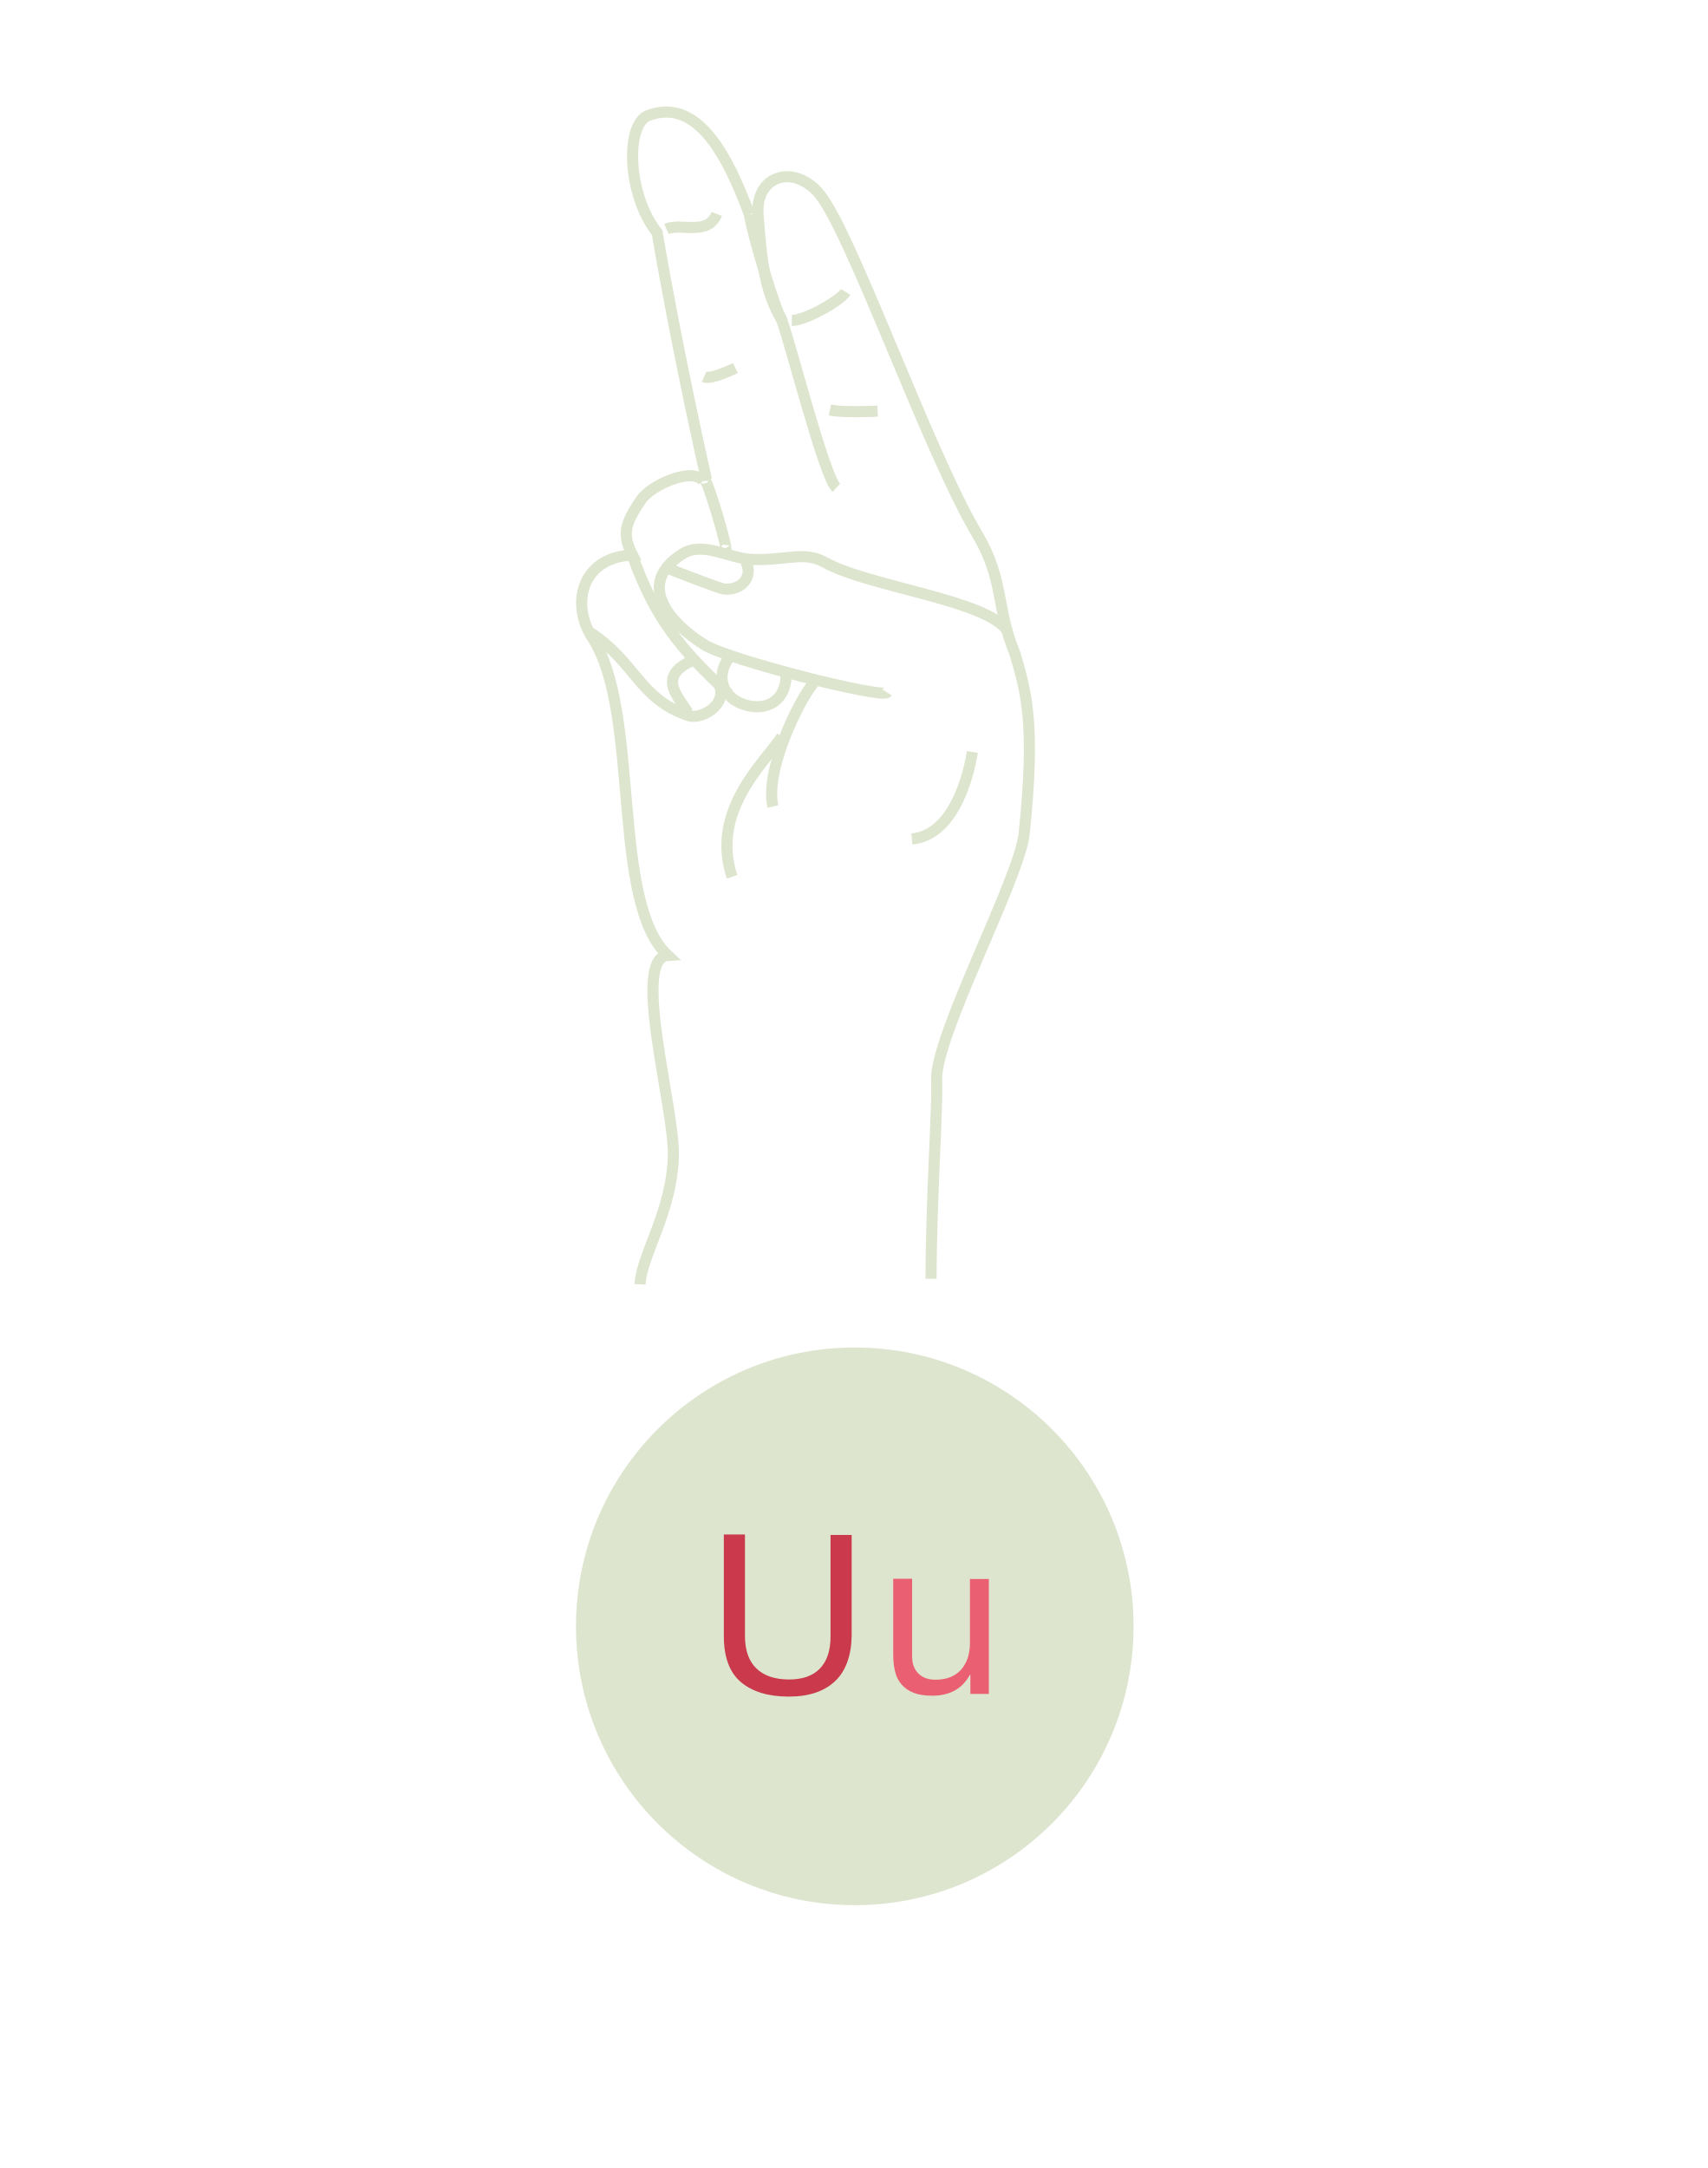
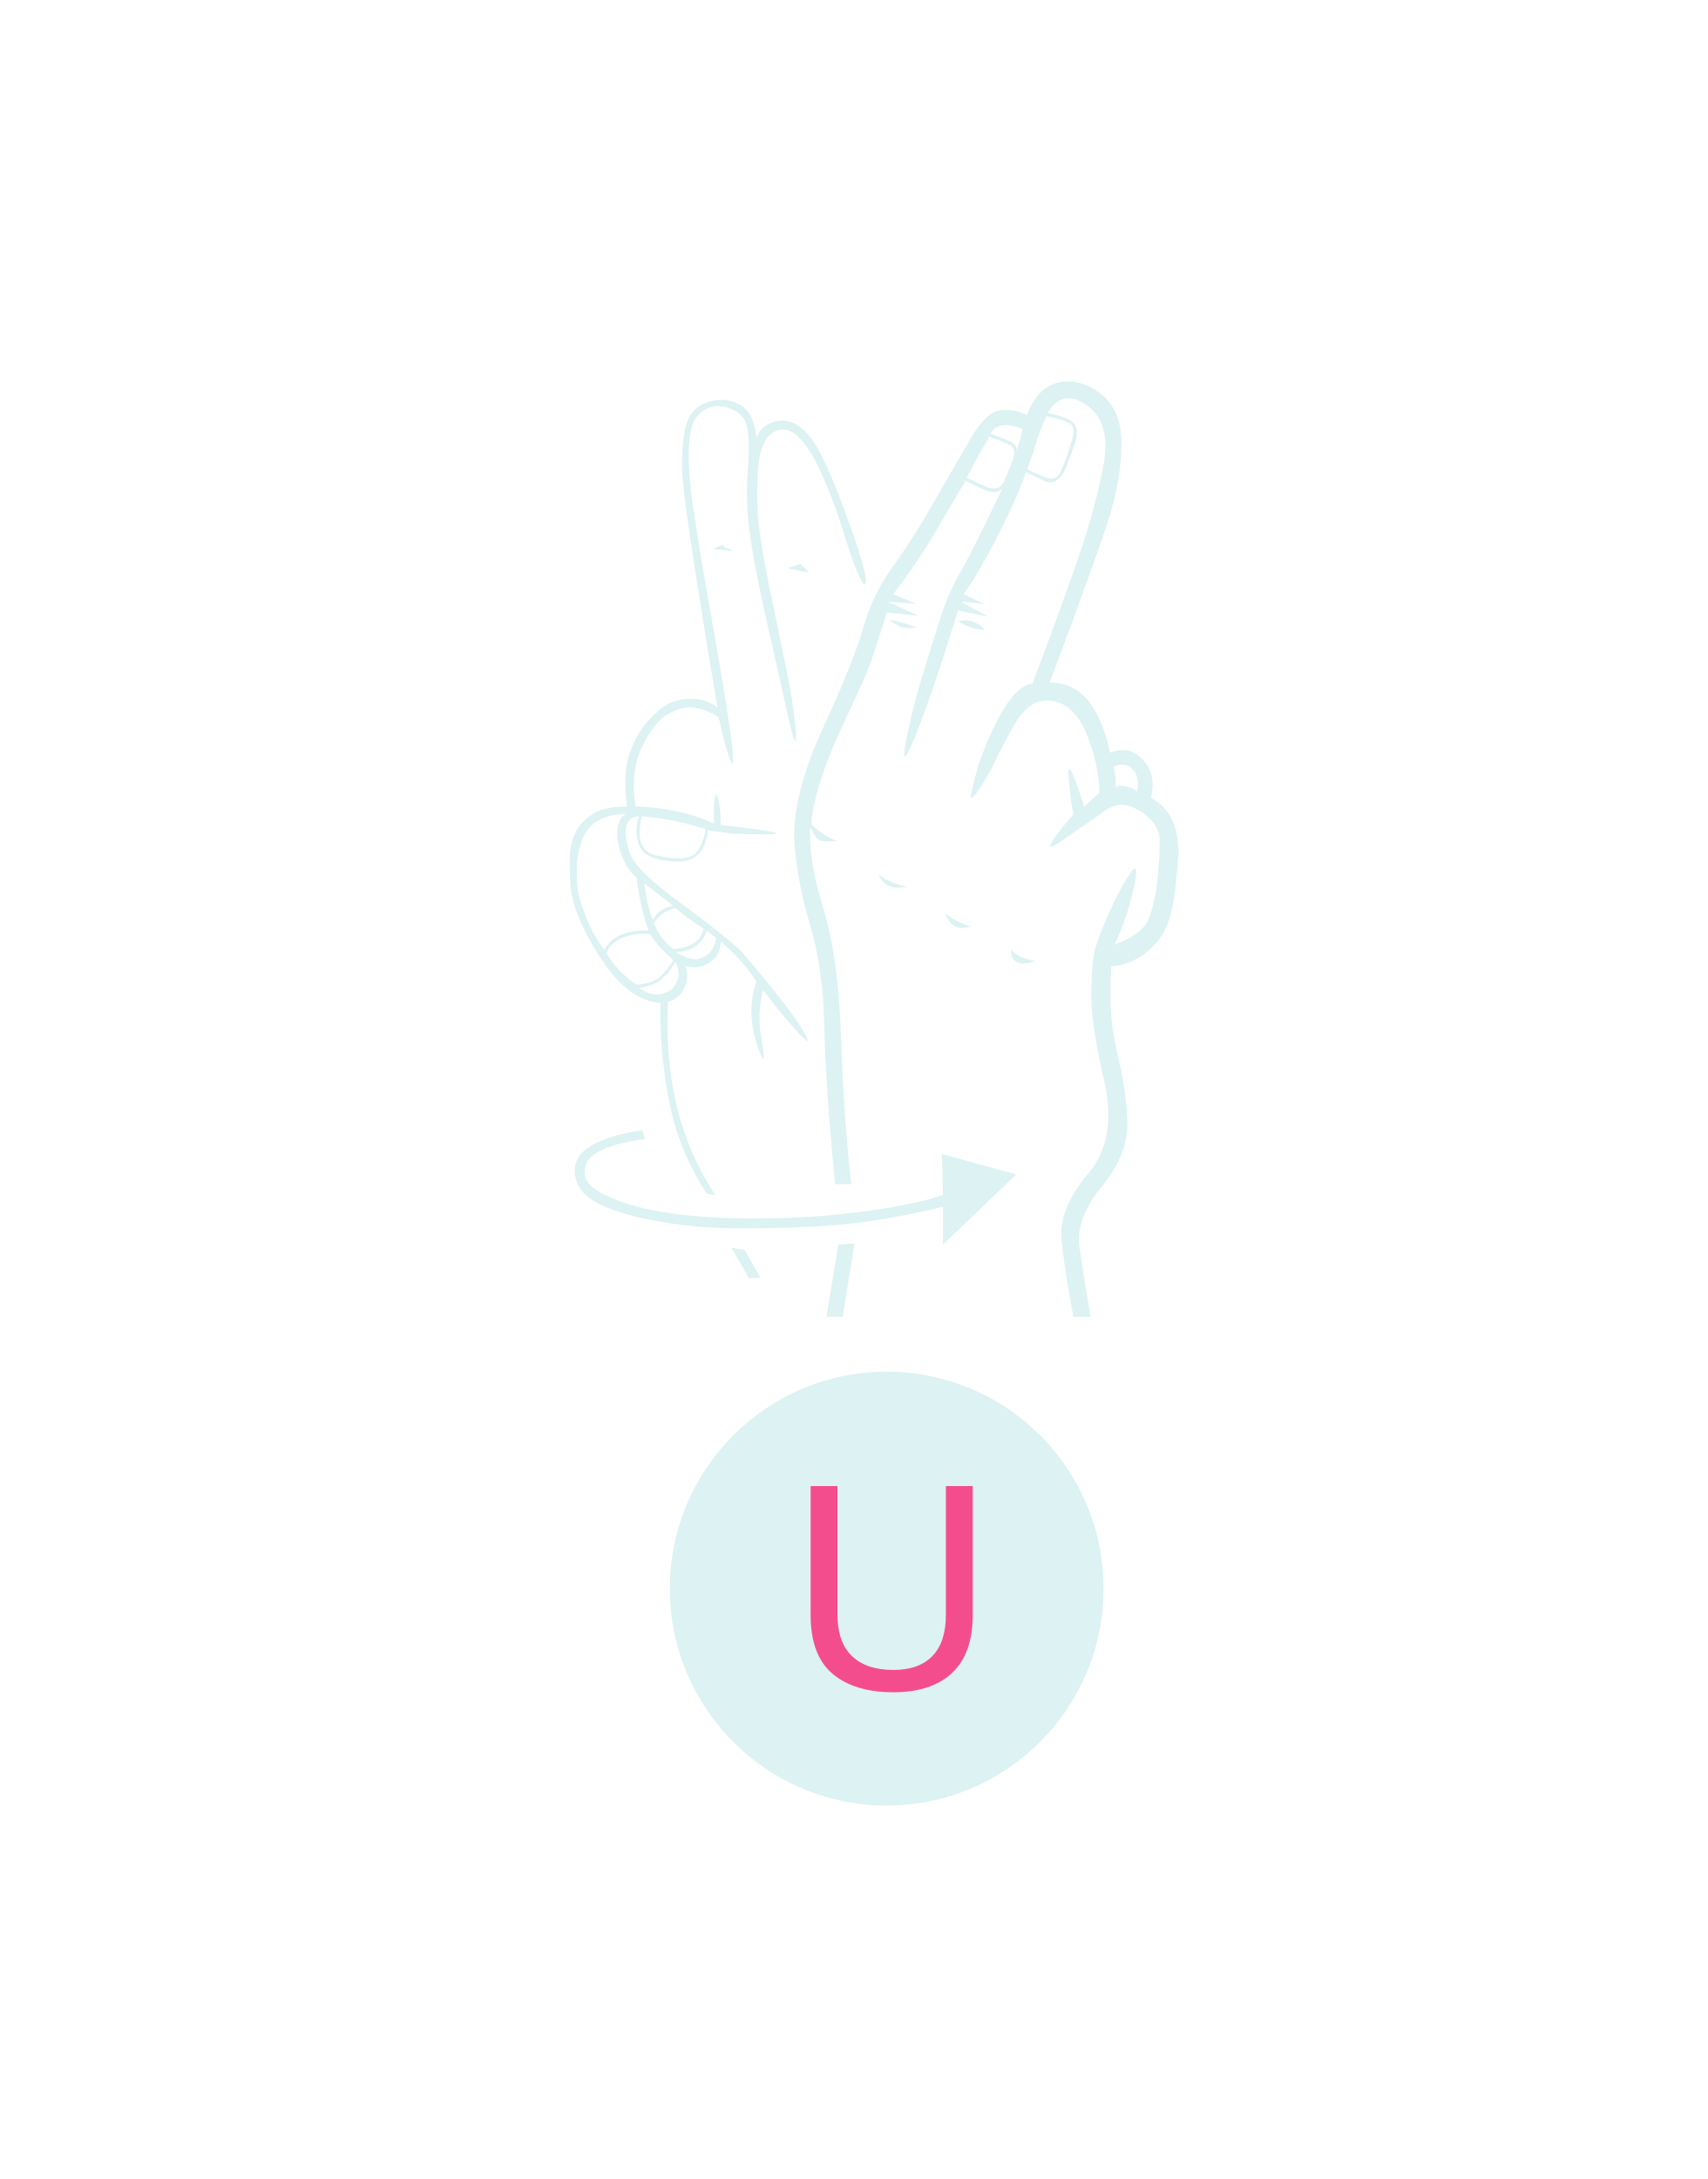
- <svg xmlns="http://www.w3.org/2000/svg" version="1.1" viewBox="0 0 768 975" enable-background="new 0 0 768 975" xml:space="preserve">
-   <circle fill="#DDE5CE" cx="384.5" cy="731.4" r="125.4" />
-   <path fill="#CB394D" d="M375.6 756.1c-4.9 4.6-11.8 6.9-20.8 6.9 -9.2 0-16.4-2.2-21.5-6.5 -5.2-4.4-7.7-11.3-7.7-20.8v-45.6h9.5v45.6c0 6.4 1.7 11.3 5.1 14.6s8.3 5 14.7 5c6.1 0 10.7-1.6 13.9-4.9 3.2-3.3 4.8-8.1 4.8-14.5v-45.6h9.5v45.6C382.9 744.7 380.4 751.6 375.6 756.1z" />
-   <path fill="#EA5F72" d="M436.5 761.4v-8.2h-0.2c-1.8 3.2-4.1 5.6-6.9 7.1 -2.8 1.5-6.1 2.3-9.9 2.3 -3.4 0-6.2-0.4-8.5-1.3 -2.3-0.9-4.1-2.2-5.5-3.8 -1.4-1.7-2.4-3.6-2.9-5.9 -0.6-2.3-0.8-4.9-0.8-7.6v-34h8.5v35c0 3.2 0.9 5.7 2.8 7.6 1.9 1.9 4.4 2.8 7.7 2.8 2.6 0 4.9-0.4 6.8-1.2 1.9-0.8 3.5-1.9 4.8-3.4 1.3-1.5 2.2-3.2 2.9-5.1 0.6-2 1-4.1 1-6.4v-29.2h8.5v51.7H436.5z" />
-   <path fill="none" stroke="#DDE5CE" stroke-width="5" stroke-miterlimit="10" d="M316.3 216.3c-5.2-6.6-23.6 2.2-27.8 8.3 -6.9 10.2-9.1 15.2-4 25 -23.6 1.1-27.6 22.7-18 37.3 21.8 33.4 8 118.8 33.9 142.8 -16.6 1.1 3 68.6 2.5 90 -0.6 25.2-14.3 44.6-15 57.9" />
-   <path fill="none" stroke="#DDE5CE" stroke-width="5" stroke-miterlimit="10" d="M337.1 96.4c-9.7-26.1-23.2-52.7-45.4-44.5 -10.6 3.9-9.5 36 3.9 52.7 9.1 53.7 22.2 111.2 22.2 111.2" />
-   <path fill="none" stroke="#DDE5CE" stroke-width="5" stroke-miterlimit="10" d="M418.8 575.1c0.1-37.3 3.1-78 2.5-89 -1-19.8 37.3-91 39.4-111.2 5.1-48.9 1.1-63.2-4.2-81.1 -8.5-20.5-4.7-32.9-16.9-53.5 -22.6-37.9-57.6-138.7-71.8-154 -11.7-12.6-28.1-6.9-26.8 10.3 1.5 20.8 3.1 34.6 10.5 47" />
-   <path fill="none" stroke="#DDE5CE" stroke-width="5" stroke-miterlimit="10" d="M299.8 103c6.3-2.9 18.7 3.3 22.6-6.8" />
-   <path fill="none" stroke="#DDE5CE" stroke-width="5" stroke-miterlimit="10" d="M284.4 249.6c10.1 28.4 21.7 42.3 43.4 62.5" />
-   <path fill="none" stroke="#DDE5CE" stroke-width="5" stroke-miterlimit="10" d="M264.8 284c21.2 13.5 22.2 30 44.8 37.8 5.7 2 17.6-4.6 14-13.7" />
-   <path fill="none" stroke="#DDE5CE" stroke-width="5" stroke-miterlimit="10" d="M312.4 296.6c-16.6 7.2-8.5 15.3-2.9 23.9" />
-   <path fill="none" stroke="#DDE5CE" stroke-width="5" stroke-miterlimit="10" d="M437.4 338.2c-2.4 14.7-9.9 37.5-27.2 39.1" />
-   <path fill="none" stroke="#DDE5CE" stroke-width="5" stroke-miterlimit="10" d="M366 307.1c-7 8.3-22.1 39.8-18.3 55.6" />
-   <path fill="none" stroke="#DDE5CE" stroke-width="5" stroke-miterlimit="10" d="M351.7 331.3c-7.7 11.6-32.3 33.2-22.4 63" />
-   <path fill="none" stroke="#DDE5CE" stroke-width="5" stroke-miterlimit="10" d="M337.1 96.4c1.8 11.3 12.2 44.4 14.4 47.1 4.3 11.6 19.2 70.8 24.7 75.9" />
-   <path fill="none" stroke="#DDE5CE" stroke-width="5" stroke-miterlimit="10" d="M326.1 246.6c2.9 5.1-10-39.2-9.8-30.3" />
-   <path fill="none" stroke="#DDE5CE" stroke-width="5" stroke-miterlimit="10" d="M327.6 296.2c-6.2 9.1-1.7 18.7 8.7 21.1 10.5 2.5 17.7-4 17.3-14.5" />
-   <path fill="none" stroke="#DDE5CE" stroke-width="5" stroke-miterlimit="10" d="M399 311.4c-1.9 2.9-70.7-14.4-82.1-21.4 -15.4-9.6-31.4-27.4-9.9-40.9 9.4-5.9 21.1 2.2 31.4 2.5 15.8 0.5 23.2-3.9 32.6 1.3 19.9 11.1 74.1 17.1 82.3 31.1" />
-   <path fill="none" stroke="#DDE5CE" stroke-width="5" stroke-miterlimit="10" d="M400.3 321.1" />
-   <path fill="none" stroke="#DDE5CE" stroke-width="5" stroke-miterlimit="10" d="M299.8 255.2c1.6 1 24 9.5 25.8 9.7 8.3 0.8 13.4-6 9.8-12.3" />
-   <path fill="none" stroke="#DDE5CE" stroke-width="5" stroke-miterlimit="10" d="M316.7 169.5c3.3 1.4 14.1-4 14.1-4" />
-   <path fill="none" stroke="#DDE5CE" stroke-width="5" stroke-miterlimit="10" d="M355.6 137.5" />
-   <path fill="none" stroke="#DDE5CE" stroke-width="5" stroke-miterlimit="10" d="M356.2 144.1c6.2 0 21.7-8.8 24.2-12.8" />
-   <path fill="none" stroke="#DDE5CE" stroke-width="5" stroke-miterlimit="10" d="M373.3 184.4c6.1 1.3 21.5 0.5 21.5 0.5" />
+ <svg xmlns="http://www.w3.org/2000/svg" version="1.1" id="Layer_1" viewBox="0 -275 768 980" enable-background="new 0 -275 768 980" xml:space="preserve">
+   <circle fill="#DDF2F2" cx="398.867" cy="439.479" r="97.562" />
+   <polyline fill="none" points="235.93,324.557 235.93,-115.292 662.844,-115.292 662.844,324.557 " />
+   <g enable-background="new    ">
+     <path fill="#DDF2F2" d="M329.077,99.917c-6.792-0.968-10.354-1.456-10.672-1.456c-0.97,9.704-5.746,14.395-14.312,14.068   c-8.574-0.318-13.91-2.426-16.009-6.307c-2.107-3.88-2.35-8.563-0.728-14.067c-2.592,0-4.366,1.212-5.336,3.638   c-0.971,2.426-0.652,6.472,0.97,12.128c1.614,5.662,10.346,14.152,26.196,25.468c10.992,8.088,19.08,14.553,24.256,19.404   c15.198,17.792,24.658,30.002,28.38,36.626c3.714,6.632,0.728,4.292-8.974-7.034l-9.704-12.128   c-1.622,7.444-1.94,13.91-0.971,19.406c1.94,11.642,1.774,14.476-0.485,8.488c-2.267-5.98-3.48-11.559-3.639-16.736   c-0.166-5.17,0.562-10.188,2.185-15.04c-4.208-6.464-9.544-12.448-16.01-17.95c0,3.88-1.538,6.958-4.608,9.216   c-3.078,2.269-6.876,2.912-11.4,1.942c1.288,2.91,1.213,6.063-0.241,9.458c-1.456,3.396-3.964,5.58-7.521,6.548   c-1.622,34.286,5.496,63.235,21.346,86.836l-3.882-0.482c-8.731-13.584-14.478-27.971-17.222-43.176   c-2.752-15.2-3.964-29.426-3.638-42.692c-9.702-0.645-18.761-7.521-27.166-20.62c-8.414-13.098-12.856-24.088-13.341-32.988   c-0.485-8.89-0.325-14.872,0.486-17.95c0.802-3.069,1.94-5.653,3.396-7.762c1.456-2.1,3.714-4.124,6.792-6.063   c3.069-1.942,8.004-2.91,14.796-2.91c-1.296-10.022-0.895-18.026,1.212-24.015c2.1-5.981,5.01-10.991,8.731-15.04   c3.715-4.042,7.034-6.623,9.946-7.764c2.912-1.128,5.822-1.698,8.732-1.698c2.909,0,5.336,0.41,7.275,1.212   c1.94,0.811,3.557,1.698,4.853,2.668c-10.672-63.065-16.008-99.123-16.008-108.184c0-9.05,0.802-15.842,2.424-20.376   c1.615-4.526,4.928-7.52,9.945-8.974c5.011-1.456,9.62-0.971,13.826,1.456c4.2,2.426,6.624,7.359,7.278,14.796   c1.614-4.2,4.852-6.708,9.702-7.521c4.852-0.804,9.46,1.296,13.826,6.307c4.365,5.018,10.021,17.062,16.979,36.142   c6.952,19.086,9.778,29.35,8.49,30.806c-1.296,1.456-4.853-7.193-10.672-25.954c-9.384-28.781-18.034-43.252-25.956-43.418   c-7.928-0.159-11.884,8.004-11.884,24.5c-0.326,6.792,0,13.826,0.97,21.103c0.97,7.278,2.502,16.01,4.607,26.198   c2.101,10.188,4.442,21.512,7.036,33.958c2.584,12.454,4.124,22.481,4.608,30.077c0.486,7.604-0.652,5.337-3.396-6.791   c-2.752-12.127-6.063-26.841-9.945-44.146c-3.881-17.296-6.391-30.638-7.521-40.021c-1.138-9.377-1.38-17.866-0.728-25.469   c0.644-7.596,0.644-13.985,0-19.164c-0.652-5.17-3.723-8.565-9.219-10.188c-5.502-1.614-10.111-0.16-13.825,4.366   c-3.723,4.533-4.45,16.493-2.183,35.899c1.614,11,2.91,19.406,3.88,25.227c0.971,5.821,1.94,11.483,2.91,16.979   c0.97,5.502,2.101,11.886,3.396,19.164c1.288,7.278,3.069,17.874,5.336,31.776c1.616,10.029,2.584,17.062,2.912,21.104   c0.317,4.046,0.241,5.904-0.244,5.578c-0.484-0.318-1.296-2.426-2.425-6.306c-1.138-3.88-2.35-8.732-3.638-14.553   c-4.208-2.586-8.088-4.042-11.644-4.367c-3.562-0.318-7.36,0.728-11.4,3.153c-4.048,2.426-7.846,7.276-11.4,14.553   c-3.562,7.277-4.533,16.252-2.911,26.926c5.821,0,12.044,0.726,18.678,2.182c6.624,1.458,12.204,3.32,16.738,5.58   c-0.326-5.496-0.244-9.376,0.241-11.642c0.486-2.261,1.047-1.858,1.698,1.212c0.645,3.076,0.97,6.714,0.97,10.914   C355.919,99.597,357.533,100.887,329.077,99.917z M457.153,253.217l-32.99,31.533v-16.977c-17.79,4.199-33.156,6.867-46.086,8.004   c-12.939,1.129-27.978,1.697-45.118,1.697c-17.146,0-33.155-1.863-48.027-5.578c-14.881-3.721-23.37-8.814-25.471-15.281   c-2.105-6.475-0.483-11.561,4.853-15.283c5.336-3.713,13.5-6.381,24.5-8.004l1.456,3.879c-9.384,1.297-16.418,3.238-21.103,5.822   c-4.691,2.586-6.716,6.139-6.063,10.674c0.644,4.525,6.952,8.73,18.92,12.613c11.962,3.881,27.896,6.062,47.786,6.549   c19.89,0.482,38.567-0.41,56.031-2.668c17.465-2.268,30.238-4.854,38.326-7.764L423.682,244L457.153,253.217z M259.705,123.688   c0.318,3.235,1.532,7.604,3.639,13.1c2.1,5.502,4.926,10.672,8.489,15.523c1.94-3.554,4.769-5.979,8.49-7.277   c3.714-1.29,7.521-1.774,11.4-1.456c-2.593-7.437-4.366-15.358-5.336-23.772c-4.532-3.88-7.444-9.861-8.732-17.949   c-0.326-5.496,0.97-9.051,3.88-10.675c-7.762,0-13.424,2.269-16.978,6.792C260.35,103.479,258.735,112.045,259.705,123.688z    M302.881,156.675c-2.266-1.939-3.88-3.394-4.85-4.366c-0.97-0.97-2.912-3.396-5.822-7.277c-4.85-0.318-9.058,0.326-12.613,1.941   c-3.562,1.622-5.822,3.881-6.792,6.792c3.554,5.822,8.079,10.515,13.584,14.068c4.852-0.318,8.405-1.532,10.672-3.638   C299.319,162.095,301.26,159.587,302.881,156.675z M303.852,157.647c-2.267,3.881-4.692,6.717-7.278,8.49   c-2.592,1.782-5.662,2.834-9.216,3.152c2.258,1.624,4.607,2.594,7.034,2.912c2.426,0.326,5.094-0.486,8.004-2.426   C305.625,165.895,306.111,161.854,303.852,157.647z M317.436,97.977c-9.704-3.229-19.246-5.17-28.624-5.821   c-2.592,10.029-0.568,15.85,6.063,17.464c6.624,1.624,11.719,1.866,15.282,0.728C313.713,109.217,316.14,105.093,317.436,97.977z    M302.881,132.419l-13.098-10.188c0.97,7.117,2.258,12.613,3.88,16.493C295.605,135.171,298.673,133.074,302.881,132.419z    M316.465,142.608c-4.208-2.584-8.414-5.654-12.613-9.217c-2.267,0.652-4.124,1.456-5.58,2.427   c-1.456,0.97-2.834,2.426-4.124,4.365c1.939,4.853,4.85,8.732,8.731,11.645C310.961,151.181,315.493,148.112,316.465,142.608z    M303.852,153.282c4.199,2.266,7.277,3.319,9.218,3.151c1.94-0.157,3.714-0.886,5.336-2.182c1.614-1.29,2.912-3.714,3.88-7.278   l-4.366-3.396c-0.97,2.91-2.508,5.178-4.607,6.792C311.203,151.994,308.051,152.963,303.852,153.282z M325.197-30.096   c-0.326,0.651,0.318,1.212,1.94,1.697c1.613,0.484,2.426,0.895,2.426,1.212c-2.912-0.317-5.822-0.644-8.732-0.97L325.197-30.096z    M342.178,299.789h-5.336l-7.763-13.584l5.822,0.971L342.178,299.789z M364.007-17.485l-9.703-1.939l5.821-1.94   C361.415-20.069,362.711-18.773,364.007-17.485z M357.215,101.372c0-13.9,4.442-30.479,13.341-49.725   c8.892-19.237,14.796-33.957,17.708-44.146s7.352-19.406,13.34-27.652c5.981-8.248,12.204-18.025,18.678-29.35   c6.466-11.318,11.886-20.694,16.252-28.138c4.366-7.437,8.49-11.643,12.372-12.614c3.88-0.97,8.248-0.318,13.098,1.94   c2.912-8.08,7.521-12.933,13.826-14.555c6.307-1.614,12.69,0,19.164,4.853c6.466,4.852,9.62,12.613,9.46,23.286   c-0.166,10.672-2.107,21.832-5.822,33.474C494.909-29.611,486.094-5.189,472.191,32c7.11,0,12.855,2.668,17.222,8.006   c4.366,5.336,7.679,13.183,9.946,23.528c5.822-2.258,10.748-1.212,14.796,3.154c4.042,4.365,5.255,10.111,3.638,17.222   c9.051,4.85,13.098,14.149,12.129,27.894c-0.971,13.75-2.512,23.286-4.609,28.624c-2.109,5.336-5.504,9.786-10.189,13.34   c-4.691,3.562-9.786,5.505-15.281,5.822c-0.971,14.878-0.084,27.818,2.668,38.811c2.744,10.997,4.281,21.346,4.607,31.045   c0.318,9.703-3.479,19.406-11.399,29.107c-7.929,9.705-11.324,18.678-10.188,26.926c1.128,8.246,2.828,18.838,5.094,31.775h-7.762   c-2.592-13.582-4.366-25.064-5.336-34.443c-0.97-9.385,2.986-19.33,11.886-29.836c8.893-10.506,11.318-24.498,7.278-41.961   c-4.048-17.464-5.988-30.722-5.822-39.782c0.16-9.05,0.729-15.441,1.698-19.161c0.97-3.714,3.07-9.219,6.306-16.494   c3.23-7.278,6.382-13.177,9.46-17.708c3.07-4.526,3.555-2.101,1.456,7.275c-2.105,9.385-4.934,17.633-8.49,24.742   c8.732-3.228,13.986-7.354,15.766-12.372c1.777-5.01,2.988-10.748,3.639-17.22c0.645-6.466,0.971-12.206,0.971-17.222   c0-5.013-2.836-9.376-8.49-13.101c-5.662-3.712-10.84-3.956-15.524-0.726c-4.692,3.235-11.324,7.846-19.89,13.826   c-8.572,5.987-6.876,2.023,5.094-11.887c-0.97-4.525-1.698-10.264-2.184-17.22c-0.486-6.952,1.857-2.344,7.033,13.826l6.792-6.307   c0-7.764-1.781-16.252-5.336-25.47c-3.563-9.216-8.731-14.468-15.523-15.766c-6.792-1.29-12.614,2.35-17.464,10.916   c-4.853,8.572-8.248,15.122-10.188,19.646c-3.88,6.792-6.474,10.84-7.762,12.128c-1.296,1.294-1.782,1.137-1.456-0.485   c0.318-1.614,0.886-4.04,1.698-7.276c0.804-3.229,1.531-5.822,2.182-7.764c8.408-22.632,16.328-34.278,23.772-34.929   c9.05-23.932,16.084-43.252,21.104-57.974c5.01-14.712,8.648-28.296,10.916-40.75c2.258-12.446-0.242-21.262-7.52-26.439   c-7.276-5.169-13.183-4.04-17.709,3.396c6.467,1.296,10.507,2.994,12.129,5.094c1.615,2.108,1.455,5.58-0.484,10.431l-2.426,6.792   c-2.912,8.088-6.792,10.672-11.645,7.762l-7.275-3.396c-2.912,8.414-7.444,18.519-13.584,30.32   c-6.148,11.811-11,19.975-14.555,24.5l9.219,4.366l-10.188-0.97l12.128,6.792l-13.584-2.912   c-7.118,23.288-13.266,41.478-18.434,54.578c-5.179,13.098-6.876,14.796-5.095,5.094c1.774-9.704,4.282-19.806,7.521-30.32   c3.228-10.506,5.979-19.322,8.248-26.439c2.258-7.112,5.252-13.902,8.974-20.376c3.714-6.467,9.946-18.92,18.679-37.354   c-1.94,1.94-4.692,2.108-8.248,0.486l-8.248-3.882c-2.593,4.207-6.792,11.325-12.614,21.346   c-5.822,10.03-12.454,19.89-19.89,29.592l10.188,4.366l-12.614-0.97l13.584,6.306l-14.069-1.456   c-2.91,9.058-5.095,15.85-6.549,20.376c-1.455,4.534-5.094,12.94-10.916,25.228c-5.821,12.295-9.943,22.314-12.369,30.076   c-2.427,7.765-3.807,14.236-4.124,19.406c2.911,3.236,6.792,5.82,11.644,7.762c-4.534,0.326-7.36,0.084-8.49-0.728   c-1.136-0.802-2.35-2.668-3.638-5.578c-0.652,9.704,1.29,21.83,5.822,36.384c4.525,14.552,7.193,33.958,8.004,58.214   c0.804,24.256,2.342,46.254,4.609,65.977h-7.277c-2.91-30.395-4.534-54.167-4.853-71.313c-0.326-17.138-2.508-32.42-6.548-45.844   C360.201,127.007,357.861,113.986,357.215,101.372z M384.383,284.266l-5.336,32.988h-7.277l5.336-32.504L384.383,284.266z    M395.056,118.351c4.199,2.91,8.565,4.692,13.098,5.337C402.007,125.311,397.642,123.53,395.056,118.351z M412.521,7.257   c-3.88,0.326-6.475,0.166-7.762-0.485c-1.297-0.645-2.91-1.614-4.851-2.91C402.165,3.862,406.373,5,412.521,7.257z    M436.777,141.637c-5.502,1.942-9.384,0-11.643-5.819C429.016,138.727,432.896,140.667,436.777,141.637z M443.083,8.227   c-2.266,0-4.366-0.317-6.306-0.968c-1.94-0.644-3.88-1.616-5.822-2.912C435.808,3.377,439.848,4.671,443.083,8.227z    M455.697-68.422c0.97-3.23,0.562-5.336-1.212-6.306c-1.782-0.971-4.935-2.259-9.46-3.881c-3.236,5.502-6.632,11.643-10.188,18.435   c3.88,1.939,6.624,3.235,8.248,3.88c4.2,1.939,7.11,1.138,8.732-2.426L455.697-68.422z M460.063-82.006   c-7.118-2.91-11.968-2.258-14.554,1.939l7.277,2.912c3.555,1.296,5.01,3.078,4.366,5.336   C458.441-75.701,459.411-79.094,460.063-82.006z M465.885,157.164c-7.443,2.592-11.157,0.81-11.157-5.336   C456.985,154.738,460.707,156.517,465.885,157.164z M481.894-76.184c1.29-3.557,1.372-6.064,0.242-7.521   c-1.137-1.456-4.935-2.828-11.4-4.124c-2.266,4.853-3.88,9.058-4.85,12.614c-0.971,3.562-2.267,7.277-3.883,11.158   c3.883,1.939,6.792,3.235,8.732,3.88c2.912,0.97,5.01,0.166,6.306-2.426C479.301-67.771,480.923-72.302,481.894-76.184z    M500.813,69.837c0.97,2.912,1.29,5.988,0.97,9.218c0.97-0.644,2.424-0.804,4.366-0.485c1.939,0.325,3.714,1.136,5.336,2.426   c0.97-4.2,0.318-7.521-1.94-9.946C507.279,68.625,504.369,68.225,500.813,69.837z" />
+   </g>
+   <g enable-background="new    ">
+     <path fill="#F44D8D" d="M428.291,477.385c-6.182,5.801-14.987,8.703-26.42,8.703c-11.684,0-20.81-2.775-27.372-8.32   c-6.563-5.545-9.844-14.375-9.844-26.482v-57.92h12.066v57.92c0,8.127,2.159,14.289,6.478,18.48   c4.318,4.189,10.542,6.287,18.67,6.287c7.706,0,13.57-2.096,17.592-6.287c4.022-4.193,6.034-10.354,6.034-18.48v-57.92h12.066   v57.92C437.563,462.885,434.472,471.586,428.291,477.385z" />
+   </g>
</svg>
